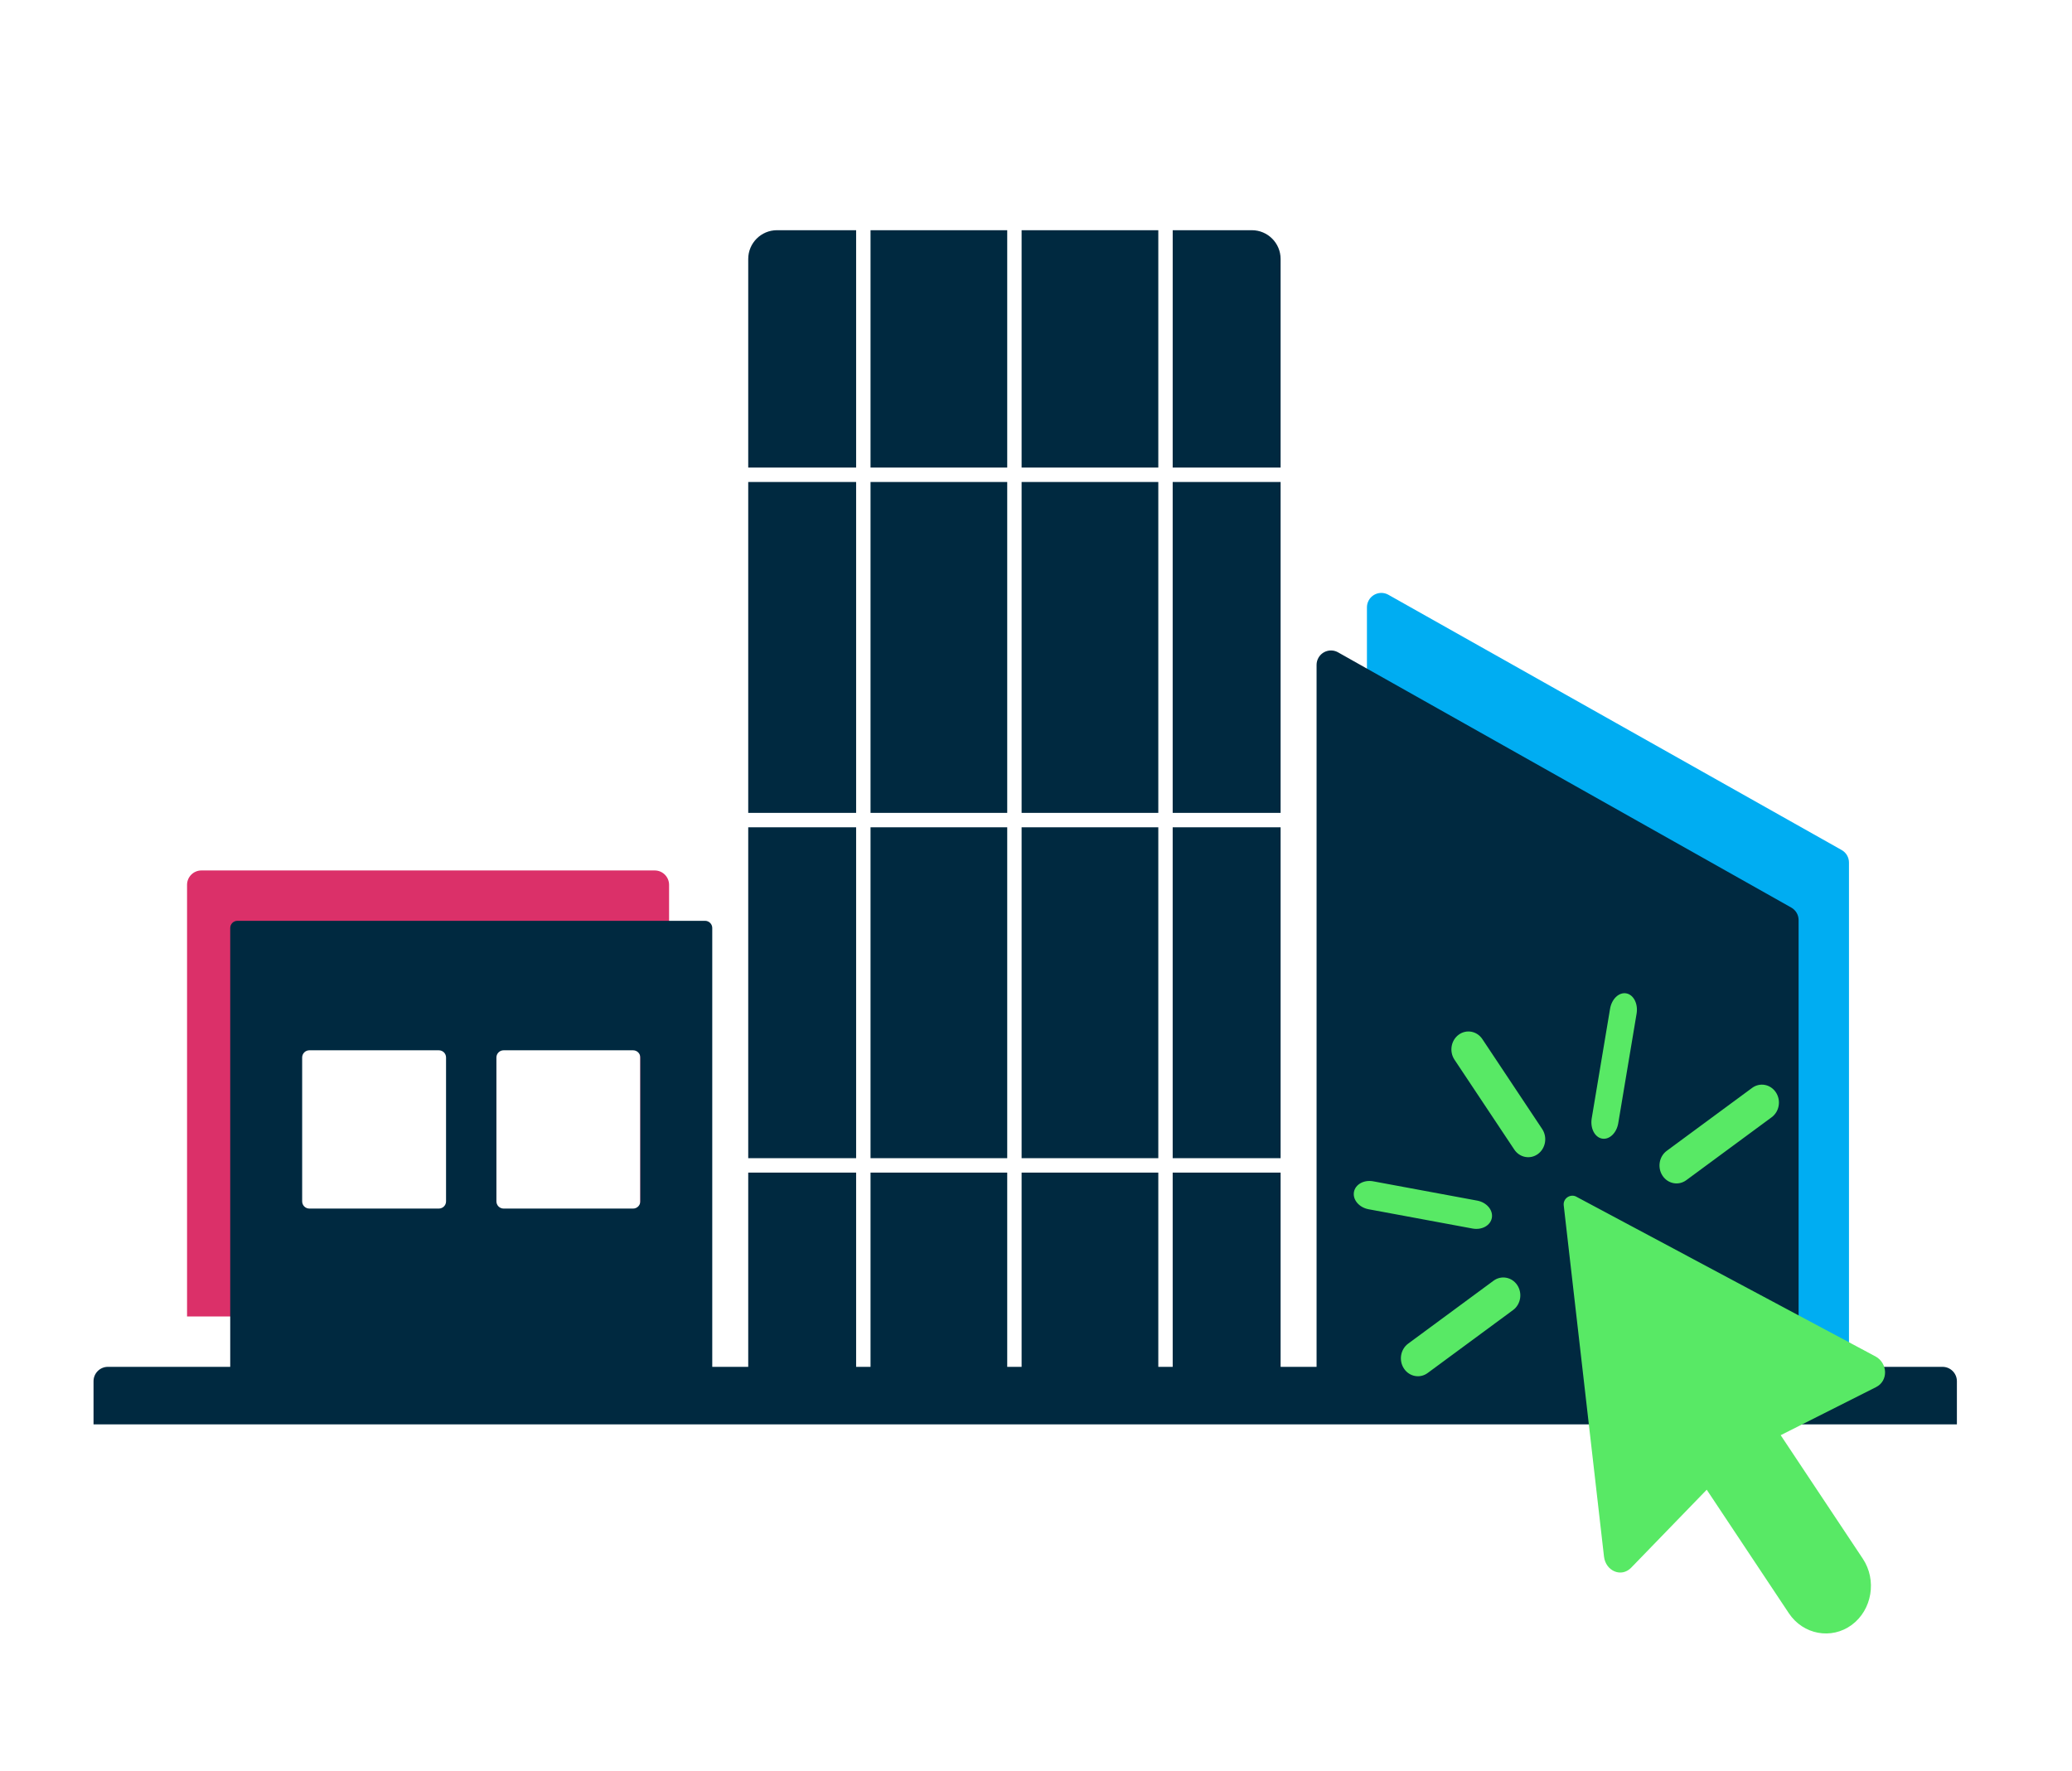
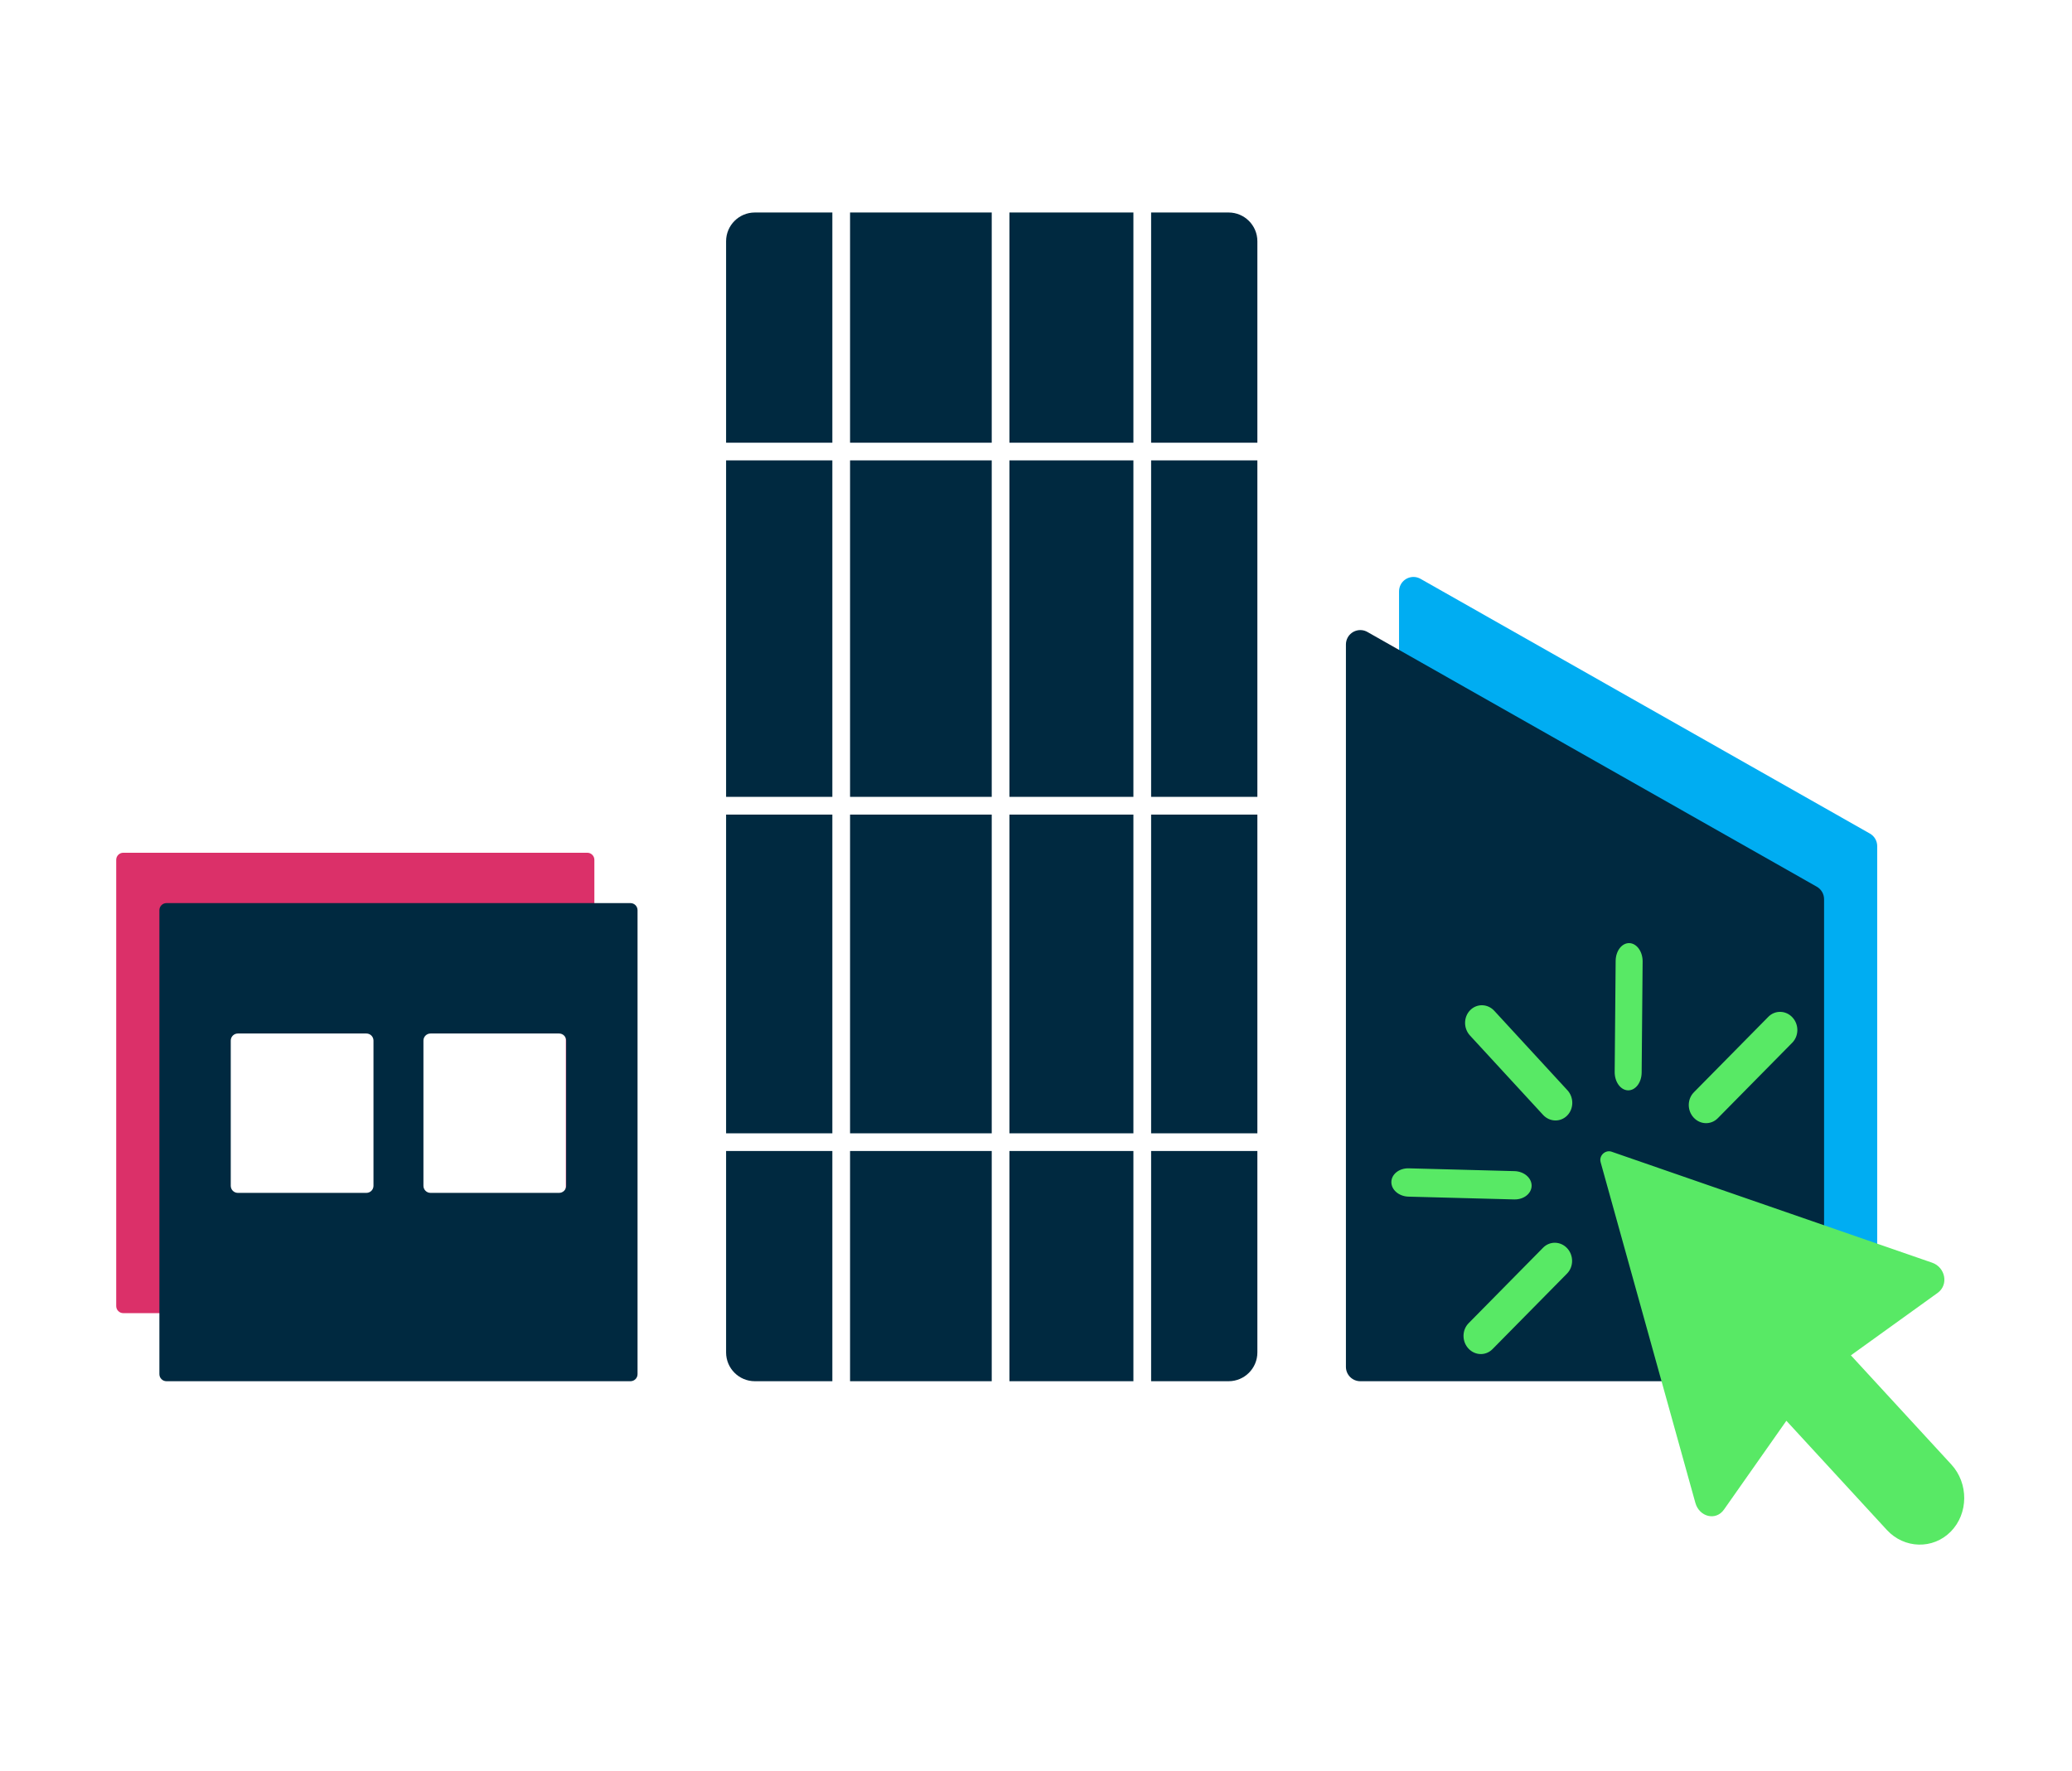
<svg xmlns="http://www.w3.org/2000/svg" width="117px" height="100px" viewBox="0 0 117 100" version="1.1">
  <g id="Artboard" stroke="none" stroke-width="1" fill="none" fill-rule="evenodd">
-     <g id="Group" transform="translate(5.2812, 13)">
-       <path d="M71.906,21.296 L71.906,62.156 C71.906,62.605 72.27,62.969 72.719,62.969 L99.125,62.969 L99.125,62.969 L99.125,35.71 C99.125,35.416 98.967,35.146 98.711,35.002 L73.117,20.588 C72.726,20.368 72.231,20.507 72.011,20.898 C71.942,21.019 71.906,21.157 71.906,21.296 Z" id="Fill-281" fill="#00ADF2" />
-       <path d="M69.062,24.546 L69.062,65.406 C69.062,65.855 69.426,66.219 69.875,66.219 L95.469,66.219 C95.917,66.219 96.281,65.855 96.281,65.406 L96.281,38.96 C96.281,38.666 96.123,38.396 95.867,38.252 L70.274,23.838 C69.883,23.618 69.387,23.757 69.167,24.148 C69.099,24.269 69.062,24.407 69.062,24.546 Z" id="Fill-281" fill="#002940" />
-       <path d="M0.812,64.188 L104.406,64.188 C104.855,64.188 105.219,64.551 105.219,65 L105.219,67.438 L105.219,67.438 L0,67.438 L0,65 C-5.49537423e-17,64.551 0.364,64.188 0.812,64.188 Z" id="Rectangle" fill="#002940" />
-       <path d="M67.031,53.219 L67.031,64.594 C67.031,65.491 66.304,66.219 65.406,66.219 L60.938,66.219 L60.937,53.218 L67.031,53.219 Z M43.062,53.218 L43.062,66.219 L38.594,66.219 C37.696,66.219 36.969,65.491 36.969,64.594 L36.969,53.219 L43.062,53.218 Z M51.594,53.218 L51.594,66.219 L43.875,66.219 L43.875,53.218 L51.594,53.218 Z M60.125,53.218 L60.125,66.219 L52.406,66.219 L52.406,53.218 L60.125,53.218 Z M51.594,33.718 L51.594,52.406 L43.875,52.406 L43.875,33.718 L51.594,33.718 Z M60.125,33.718 L60.125,52.406 L52.406,52.406 L52.406,33.718 L60.125,33.718 Z M67.031,33.719 L67.031,52.406 L60.937,52.406 L60.937,33.718 L67.031,33.719 Z M51.594,14.218 L51.594,32.906 L43.875,32.906 L43.875,14.218 L51.594,14.218 Z M60.125,14.218 L60.125,32.906 L52.406,32.906 L52.406,14.218 L60.125,14.218 Z M67.031,14.219 L67.031,32.906 L60.937,32.906 L60.937,14.218 L67.031,14.219 Z M43.062,14.218 L43.062,32.906 L36.969,32.906 L36.969,14.219 L43.062,14.218 Z M51.594,0 L51.594,13.406 L43.875,13.406 L43.875,0 L51.594,0 Z M60.125,0 L60.125,13.406 L52.406,13.406 L52.406,0 L60.125,0 Z M65.406,0 C66.304,-2.19814969e-16 67.031,0.728 67.031,1.625 L67.031,13.406 L60.937,13.406 L60.938,0 Z M43.062,0 L43.062,13.406 L36.969,13.406 L36.969,1.625 C36.969,0.728 37.696,1.64861227e-16 38.594,0 L43.062,0 Z M36.969,33.719 L43.062,33.718 L43.062,52.406 L36.969,52.406 L36.969,33.719 Z" id="Combined-Shape" fill="#002940" />
-       <path d="M10.156,56.875 L21.125,56.875 C21.574,56.875 21.938,56.511 21.938,56.062 L21.938,44.281 C21.938,43.833 21.574,43.469 21.125,43.469 L10.156,43.469 C9.708,43.469 9.344,43.833 9.344,44.281 L9.344,56.062 C9.344,56.511 9.708,56.875 10.156,56.875 Z M21.125,56.062 L30.062,56.062 C30.511,56.062 30.875,55.699 30.875,55.25 L30.875,44.281 C30.875,43.833 30.511,43.469 30.062,43.469 L21.125,43.469 C20.676,43.469 20.312,43.833 20.312,44.281 L20.312,55.25 C20.312,55.699 20.676,56.062 21.125,56.062 Z M5.281,61.344 L31.688,61.344 C32.136,61.344 32.5,60.98 32.5,60.531 L32.5,36.969 C32.5,36.52 32.136,36.156 31.688,36.156 L6.094,36.156 C5.645,36.156 5.281,36.52 5.281,36.969 L5.281,61.344 L5.281,61.344 Z" id="Fill-282" fill="#DB3069" />
-       <path d="M12.188,55.25 L19.5,55.25 C19.724,55.25 19.906,55.068 19.906,54.844 L19.906,46.719 C19.906,46.494 19.724,46.312 19.5,46.312 L12.188,46.312 C11.963,46.312 11.781,46.494 11.781,46.719 L11.781,54.844 C11.781,55.068 11.963,55.25 12.188,55.25 Z M23.156,55.25 L30.469,55.25 C30.693,55.25 30.875,55.068 30.875,54.844 L30.875,46.719 C30.875,46.494 30.693,46.312 30.469,46.312 L23.156,46.312 C22.932,46.312 22.75,46.494 22.75,46.719 L22.75,54.844 C22.75,55.068 22.932,55.25 23.156,55.25 Z M8.125,65.812 L34.531,65.812 C34.756,65.812 34.938,65.631 34.938,65.406 L34.938,39.406 C34.938,39.182 34.756,39 34.531,39 L8.125,39 C7.901,39 7.719,39.182 7.719,39.406 L7.719,65.406 C7.719,65.631 7.901,65.812 8.125,65.812 Z" id="Fill-282" fill="#002940" />
-       <path d="M83.702,54.565 C83.366,54.415 82.974,54.688 83.018,55.068 L85.292,74.901 C85.386,75.717 86.269,76.105 86.827,75.53 L91.093,71.127 L95.731,78.103 C96.535,79.312 98.133,79.608 99.281,78.762 C100.429,77.915 100.711,76.233 99.907,75.024 L95.269,68.048 L100.656,65.332 C101.36,64.978 101.316,63.971 100.619,63.598 L83.701,54.565 L83.702,54.565 Z M76.849,46.842 C76.545,46.384 76.651,45.753 77.085,45.433 C77.52,45.112 78.12,45.223 78.424,45.681 L81.801,50.757 C82.105,51.215 81.999,51.845 81.565,52.166 C81.13,52.487 80.53,52.375 80.226,51.918 L76.849,46.842 Z M71.997,55.288 C71.468,55.19 71.098,54.757 71.171,54.322 C71.244,53.887 71.732,53.613 72.261,53.711 L78.134,54.801 C78.664,54.899 79.033,55.332 78.961,55.767 C78.888,56.203 78.399,56.476 77.87,56.378 L71.997,55.288 Z M75.335,64.536 C74.901,64.857 74.301,64.745 73.997,64.287 C73.693,63.83 73.798,63.199 74.233,62.878 L79.055,59.324 C79.49,59.004 80.089,59.115 80.394,59.572 C80.698,60.03 80.592,60.661 80.158,60.981 L75.335,64.536 Z M93.657,48.435 C94.093,48.115 94.691,48.226 94.996,48.684 C95.301,49.141 95.195,49.772 94.76,50.093 L89.939,53.647 C89.503,53.968 88.904,53.856 88.6,53.398 C88.295,52.94 88.401,52.31 88.836,51.989 L93.657,48.435 L93.657,48.435 Z M85.634,43.968 C85.728,43.411 86.139,43.021 86.553,43.098 C86.966,43.175 87.226,43.689 87.132,44.246 L86.097,50.429 C86.004,50.986 85.593,51.375 85.179,51.298 C84.765,51.221 84.506,50.708 84.599,50.151 L85.634,43.968 Z" id="Combined-Shape" fill="#58E965" />
+     <g id="Group" transform="translate(4.2813, 12)">
+       <path d="M74.719,21.395 L74.719,62.188 C74.719,62.636 75.083,63 75.531,63 L101.719,63 L101.719,63 L101.719,35.78 C101.719,35.487 101.561,35.217 101.307,35.073 L75.932,20.688 C75.542,20.466 75.046,20.604 74.824,20.994 C74.755,21.116 74.719,21.254 74.719,21.395 Z" id="Fill-281" fill="#00ADF2" />
+       <path d="M71.719,24.395 L71.719,65.188 C71.719,65.636 72.083,66 72.531,66 L97.906,66 C98.355,66 98.719,65.636 98.719,65.188 L98.719,38.78 C98.719,38.487 98.561,38.217 98.307,38.073 L72.932,23.688 C72.542,23.466 72.046,23.604 71.824,23.994 C71.755,24.116 71.719,24.254 71.719,24.395 Z" id="Fill-281" fill="#002940" />
+       <path d="M66.719,53 L66.719,64.375 C66.719,65.272 65.991,66 65.094,66 L60.719,66 L60.719,53 L66.719,53 Z M42.719,53 L42.719,66 L38.344,66 C37.446,66 36.719,65.272 36.719,64.375 L36.719,53 L42.719,53 Z M51.719,53 L51.719,66 L43.719,66 L43.719,53 L51.719,53 Z M59.719,53 L59.719,66 L52.719,66 L52.719,53 L59.719,53 Z M51.719,34 L51.719,52 L43.719,52 L43.719,34 L51.719,34 Z M59.719,34 L59.719,52 L52.719,52 L52.719,34 L59.719,34 Z M66.719,34 L66.719,52 L60.719,52 L60.719,34 L66.719,34 Z M51.719,14 L51.719,33 L43.719,33 L43.719,14 L51.719,14 Z M59.719,14 L59.719,33 L52.719,33 L52.719,14 L59.719,14 Z M66.719,14 L66.719,33 L60.719,33 L60.719,14 L66.719,14 Z M42.719,14 L42.719,33 L36.719,33 L36.719,14 L42.719,14 Z M51.719,0 L51.719,13 L43.719,13 L43.719,0 L51.719,0 Z M59.719,0 L59.719,13 L52.719,13 L52.719,0 L59.719,0 Z M65.094,0 C65.991,-2.19814969e-16 66.719,0.728 66.719,1.625 L66.719,13 L60.719,13 L60.719,0 Z M42.719,0 L42.719,13 L36.719,13 L36.719,1.625 C36.719,0.728 37.446,1.64861227e-16 38.344,0 L42.719,0 Z M36.719,34 L42.719,34 L42.719,52 L36.719,52 L36.719,34 Z" id="Combined-Shape" fill="#002940" />
+       <path d="M7.124,57.543 L17.991,57.543 C18.44,57.543 18.804,57.18 18.804,56.731 L18.804,44.517 C18.804,44.068 18.44,43.705 17.991,43.705 L7.124,43.705 C6.675,43.705 6.311,44.068 6.311,44.517 L6.311,56.731 C6.311,57.18 6.675,57.543 7.124,57.543 Z M18.004,56.705 L26.857,56.705 C27.306,56.705 27.669,56.341 27.669,55.892 L27.669,44.517 C27.669,44.068 27.306,43.705 26.857,43.705 L18.004,43.705 C17.555,43.705 17.192,44.068 17.192,44.517 L17.192,55.892 C17.192,56.341 17.555,56.705 18.004,56.705 Z M2.681,62.156 L28.881,62.156 C29.102,62.156 29.281,61.977 29.281,61.756 L29.281,36.556 C29.281,36.335 29.102,36.156 28.881,36.156 L2.681,36.156 C2.46,36.156 2.281,36.335 2.281,36.556 L2.281,61.756 C2.281,61.977 2.46,62.156 2.681,62.156 Z" id="Fill-282" fill="#DB3069" />
+       <path d="M9.149,55.364 L16.408,55.364 C16.629,55.364 16.808,55.185 16.808,54.964 L16.808,46.764 C16.808,46.543 16.629,46.364 16.408,46.364 L9.149,46.364 C8.928,46.364 8.749,46.543 8.749,46.764 L8.749,54.964 C8.749,55.185 8.928,55.364 9.149,55.364 Z M20.029,55.364 L27.289,55.364 C27.51,55.364 27.689,55.185 27.689,54.964 L27.689,46.764 C27.689,46.543 27.51,46.364 27.289,46.364 L20.029,46.364 C19.808,46.364 19.629,46.543 19.629,46.764 L19.629,54.964 C19.629,55.185 19.808,55.364 20.029,55.364 Z M5.119,66 L31.319,66 C31.54,66 31.719,65.821 31.719,65.6 L31.719,39.4 C31.719,39.179 31.54,39 31.319,39 L5.119,39 C4.898,39 4.719,39.179 4.719,39.4 L4.719,65.6 C4.719,65.821 4.898,66 5.119,66 Z" id="Fill-282" fill="#002940" />
+       <path d="M87.702,52.565 C87.366,52.415 86.974,52.688 87.018,53.068 L89.292,72.901 C89.386,73.717 90.269,74.105 90.827,73.53 L95.093,69.127 L99.731,76.103 C100.535,77.312 102.133,77.608 103.281,76.762 C104.429,75.915 104.711,74.233 103.907,73.024 L99.269,66.048 L104.656,63.332 C105.36,62.978 105.316,61.971 104.619,61.598 L87.701,52.565 L87.702,52.565 Z M80.849,44.842 C80.545,44.384 80.651,43.753 81.085,43.433 C81.52,43.112 82.12,43.223 82.424,43.681 L85.801,48.757 C86.105,49.215 85.999,49.845 85.565,50.166 C85.13,50.487 84.53,50.375 84.226,49.918 L80.849,44.842 Z M75.997,53.288 C75.468,53.19 75.098,52.757 75.171,52.322 C75.244,51.887 75.732,51.613 76.261,51.711 L82.134,52.801 C82.664,52.899 83.033,53.332 82.961,53.767 C82.888,54.203 82.399,54.476 81.87,54.378 L75.997,53.288 Z M79.335,62.536 C78.901,62.857 78.301,62.745 77.997,62.287 C77.693,61.83 77.798,61.199 78.233,60.878 L83.055,57.324 C83.49,57.004 84.089,57.115 84.394,57.572 C84.698,58.03 84.592,58.661 84.158,58.981 L79.335,62.536 Z M97.657,46.435 C98.093,46.115 98.691,46.226 98.996,46.684 C99.301,47.141 99.195,47.772 98.76,48.093 L93.939,51.647 C93.503,51.968 92.904,51.856 92.6,51.398 C92.295,50.94 92.401,50.31 92.836,49.989 L97.657,46.435 L97.657,46.435 Z M89.634,41.968 C89.728,41.411 90.139,41.021 90.553,41.098 C90.966,41.175 91.226,41.689 91.132,42.246 L90.097,48.429 C90.004,48.986 89.593,49.375 89.179,49.298 C88.765,49.221 88.506,48.708 88.599,48.151 L89.634,41.968 Z" id="Combined-Shape" fill="#58E965" transform="translate(90.1627, 59.1664) rotate(-9) translate(-90.1627, -59.1664)" />
    </g>
  </g>
</svg>
